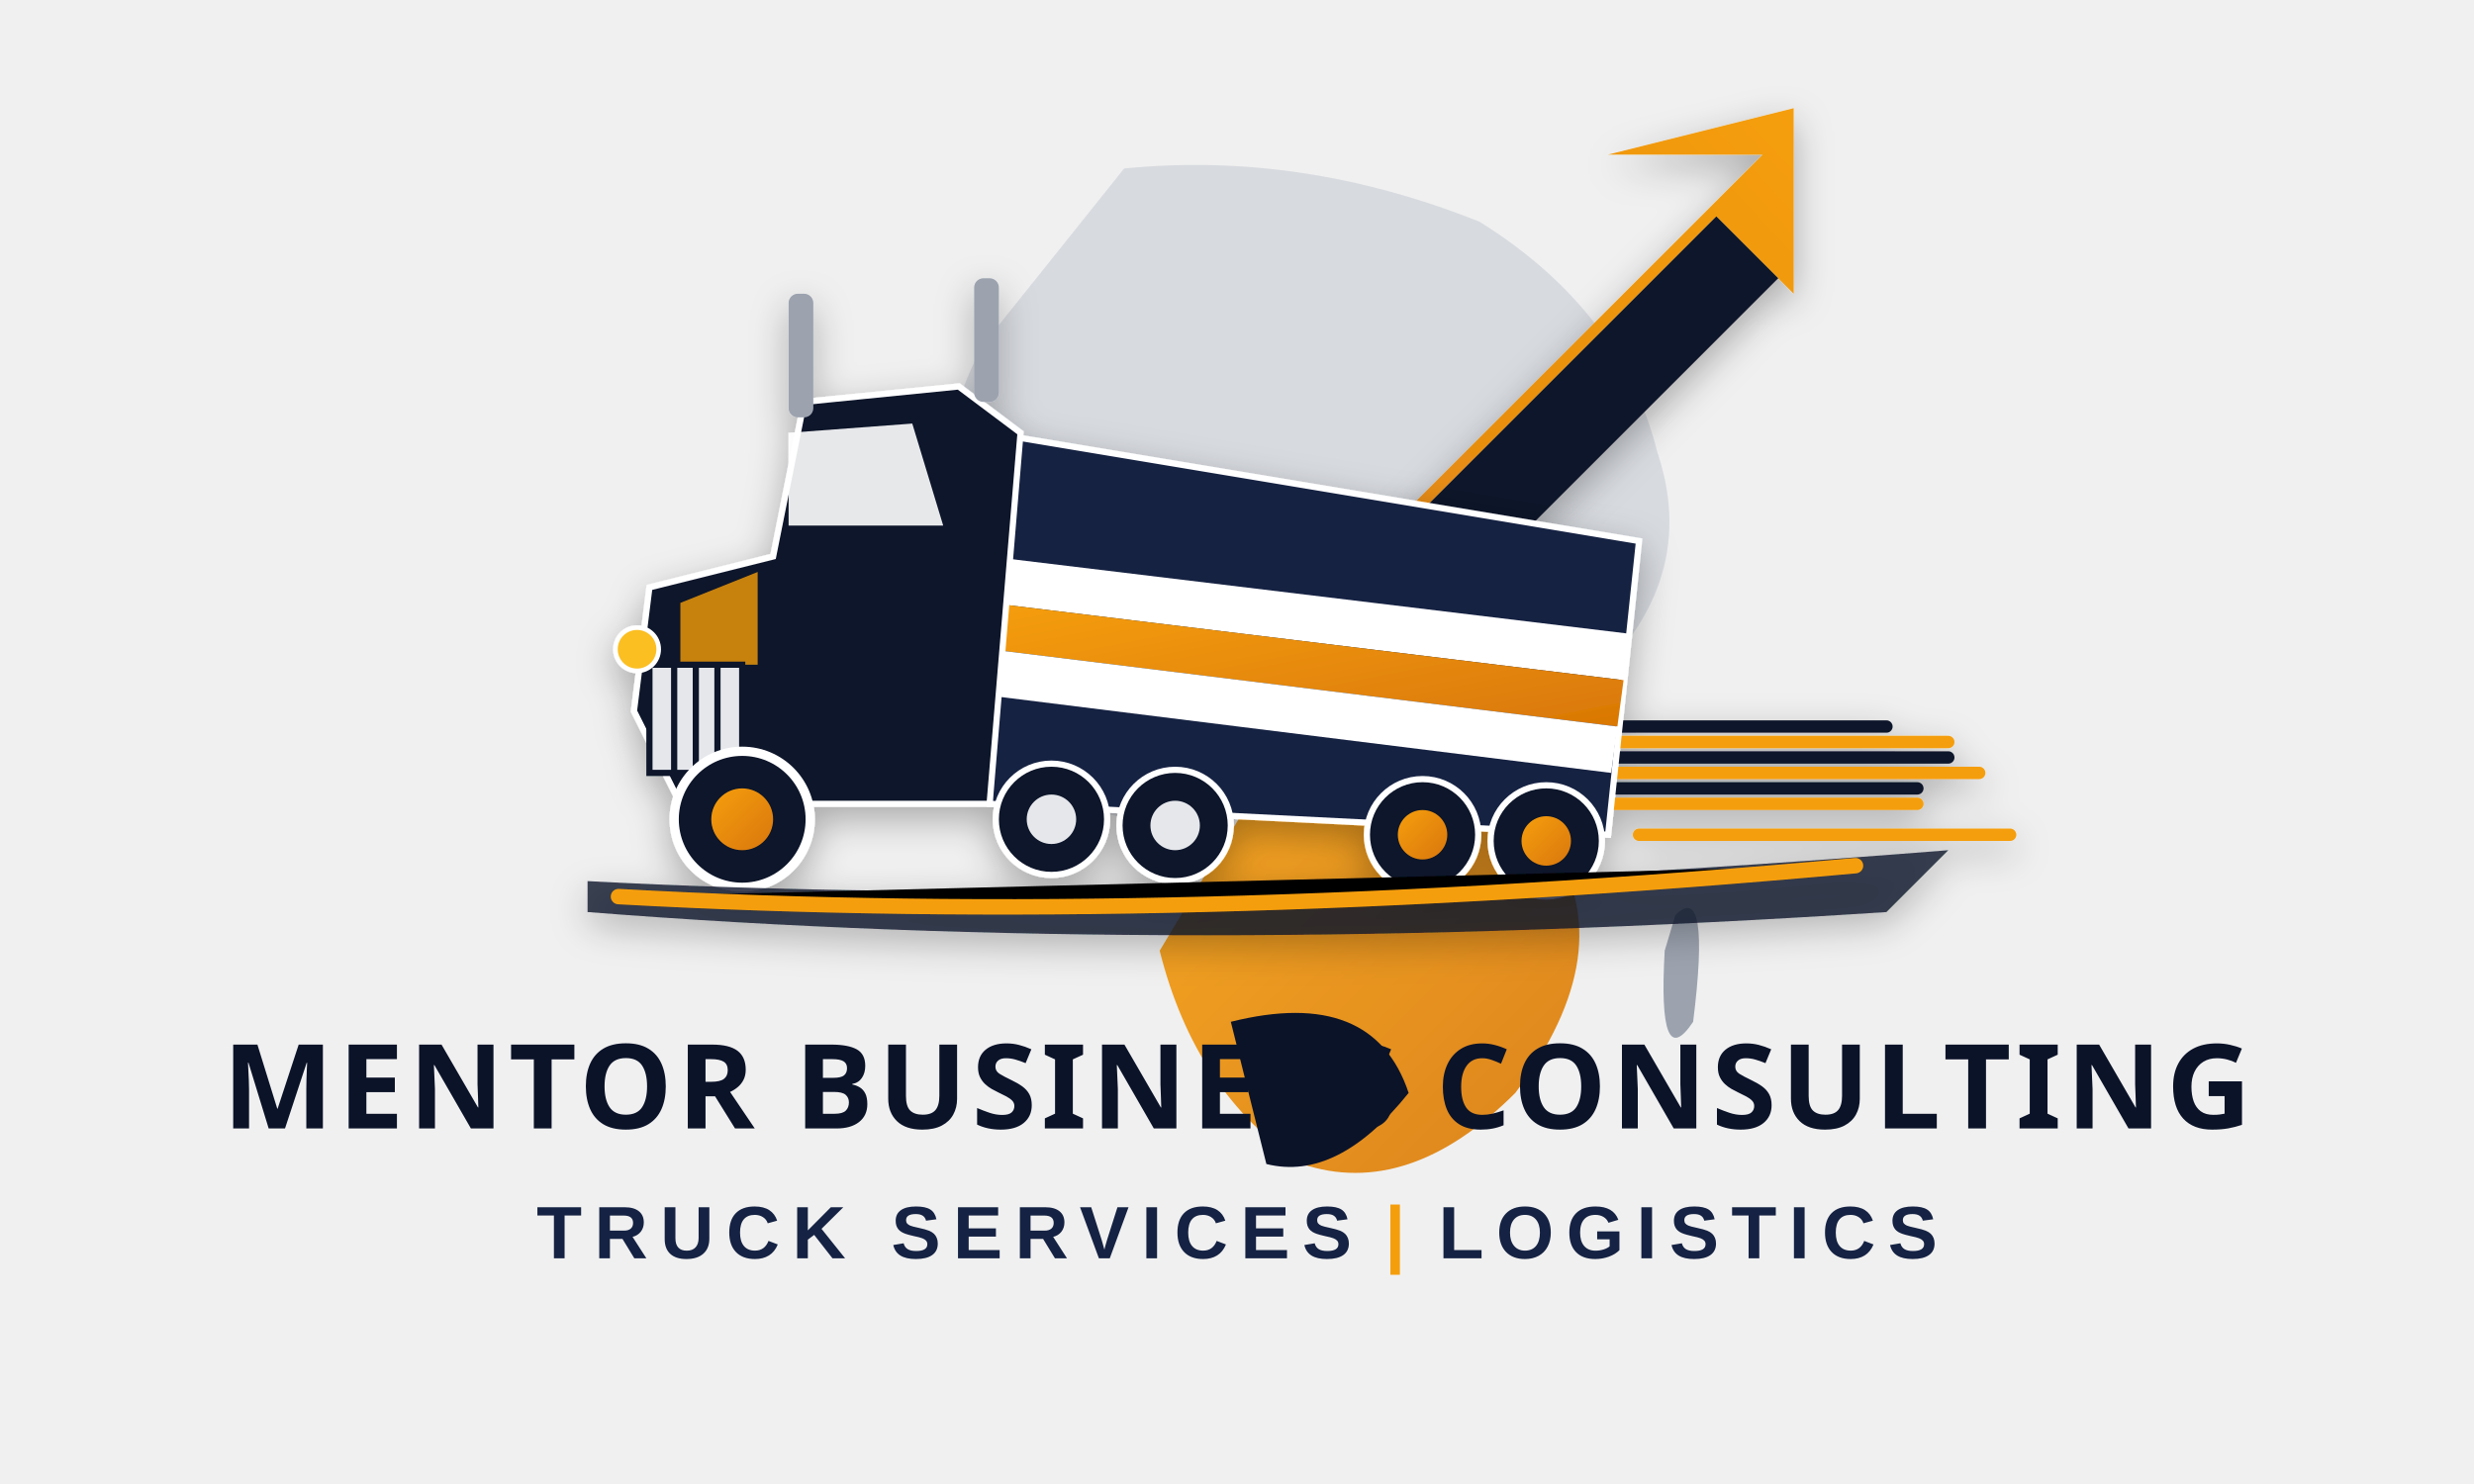
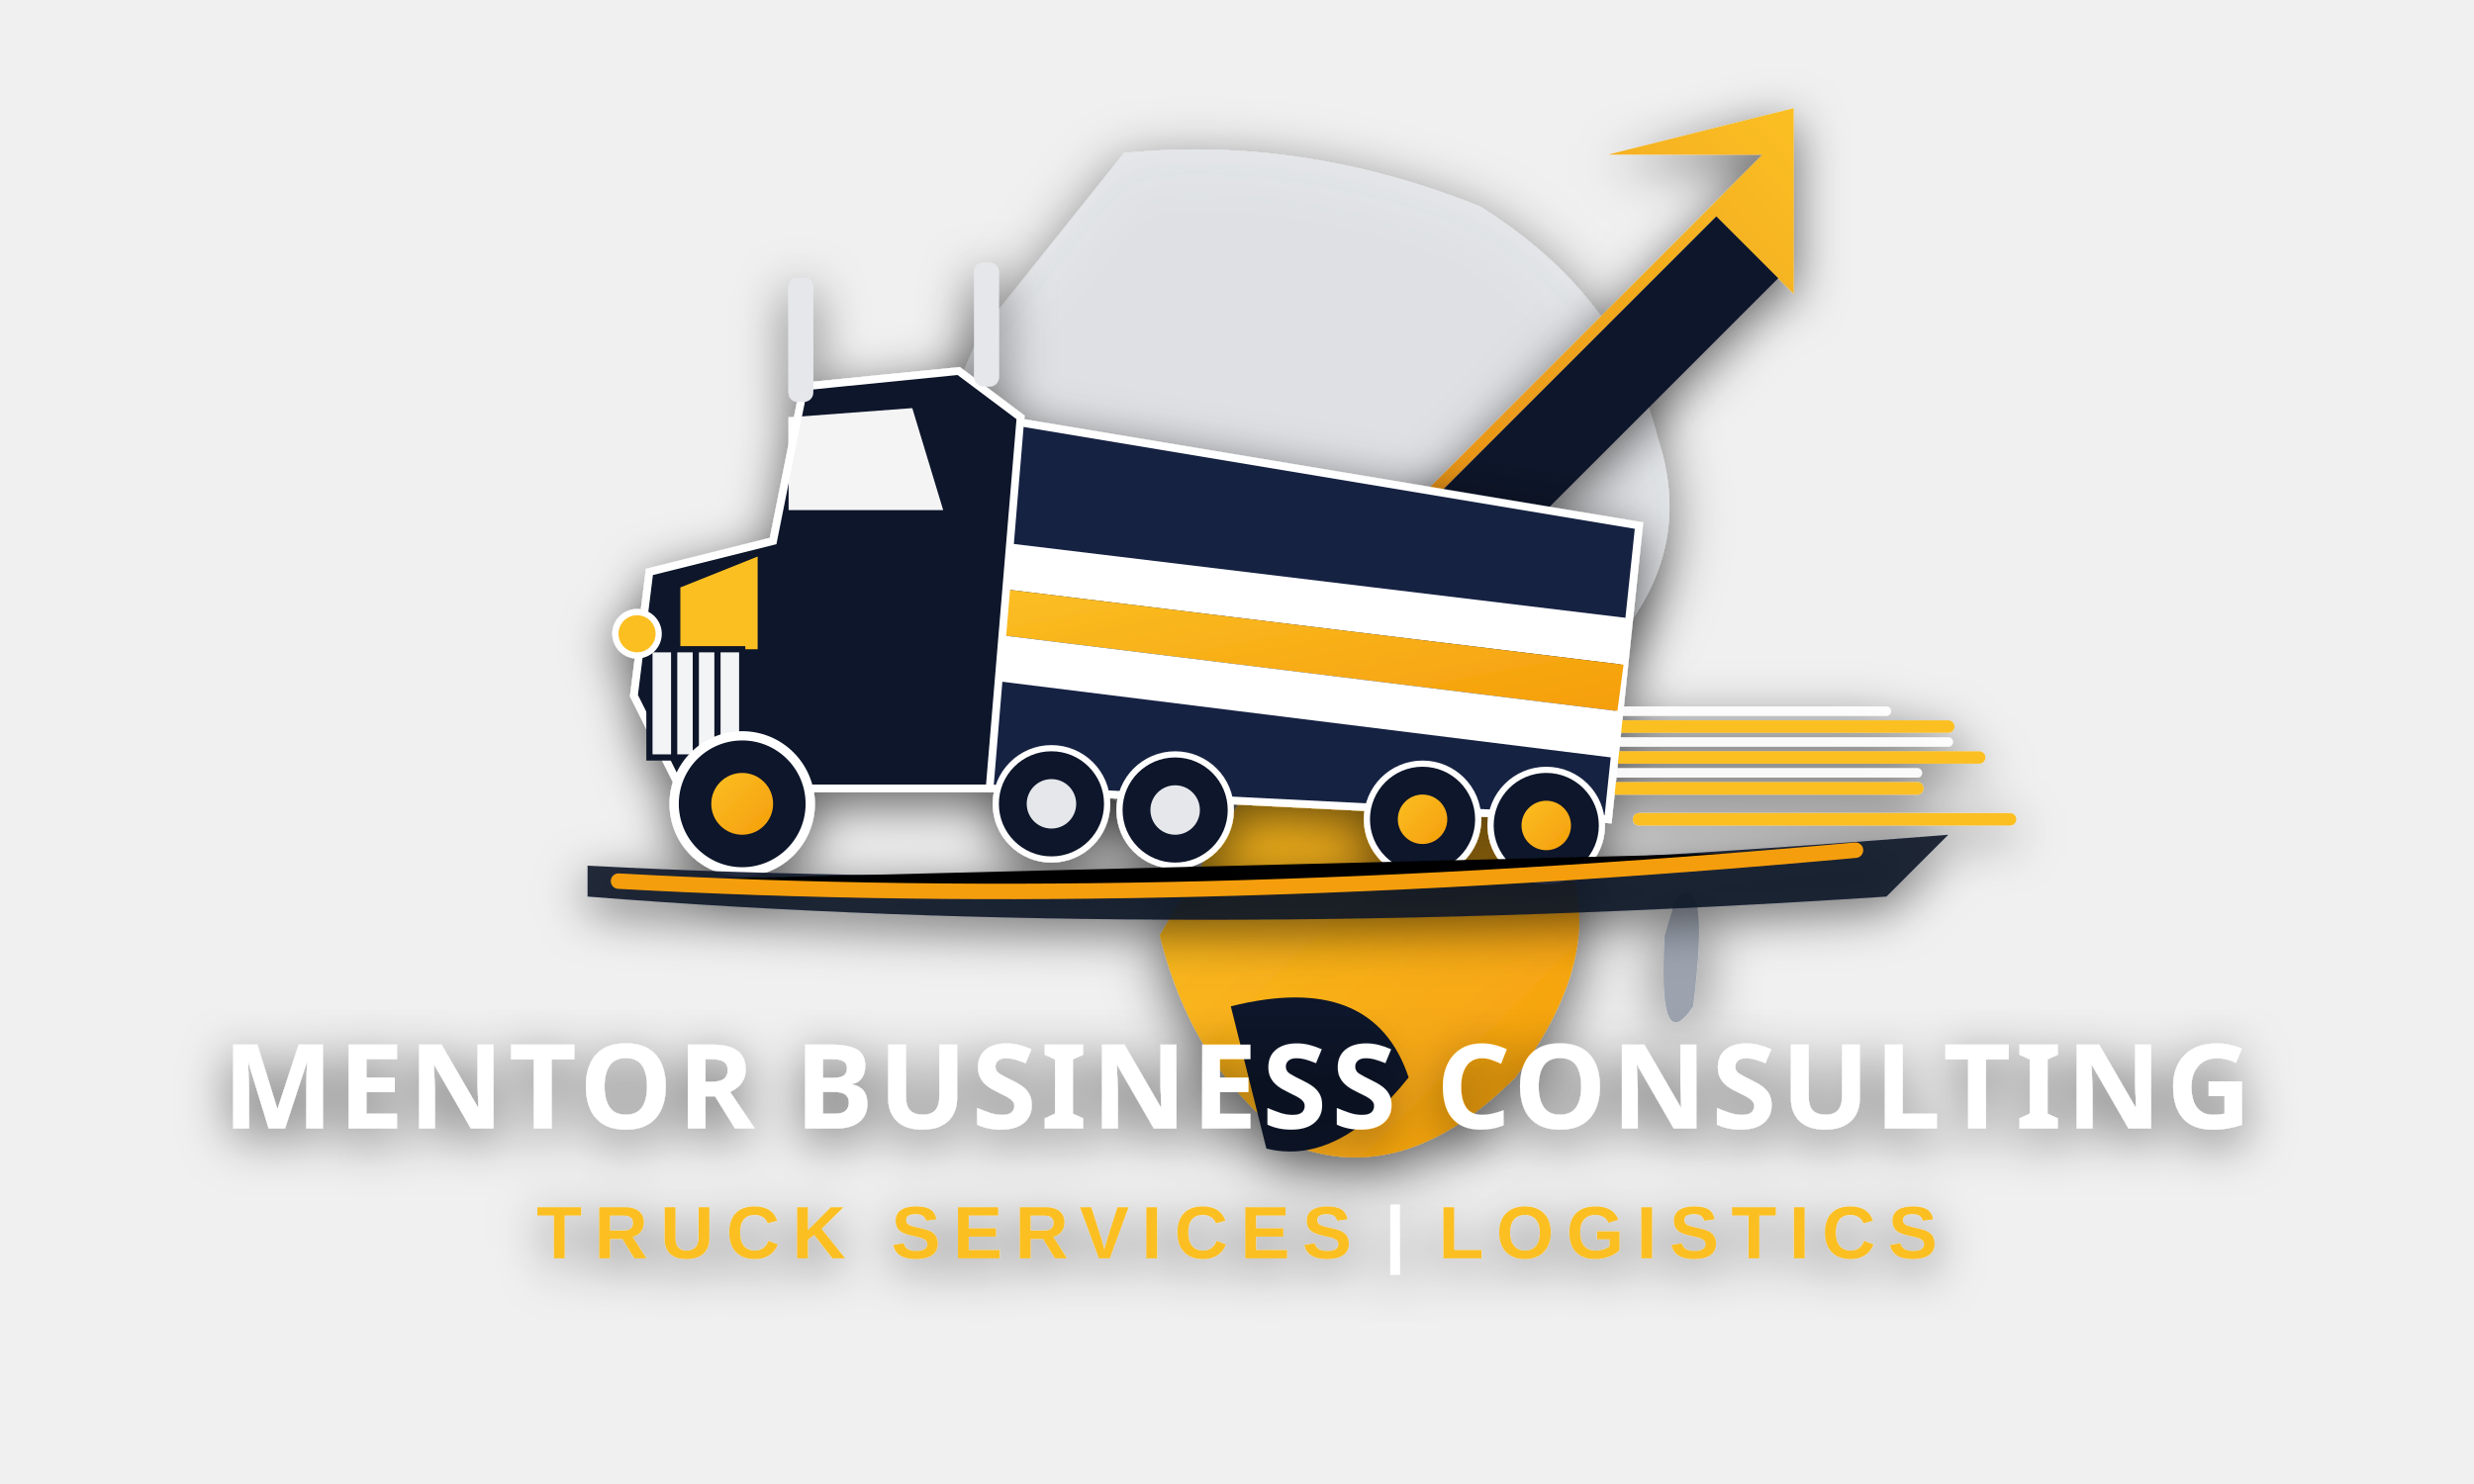
<svg xmlns="http://www.w3.org/2000/svg" viewBox="0 0 800 480" width="100%" height="100%">
  <defs>
    <linearGradient id="goldGrad" x1="0%" y1="0%" x2="100%" y2="100%">
-       <stop offset="0%" stop-color="#f59e0b" />
-       <stop offset="100%" stop-color="#d97706" />
-     </linearGradient>
-     <linearGradient id="navyGrad" x1="0%" y1="0%" x2="100%" y2="100%">
-       <stop offset="0%" stop-color="#152243" />
-       <stop offset="100%" stop-color="#0b1329" />
+       <stop offset="0%" stop-color="#fbbf24" />
+       <stop offset="100%" stop-color="#f59e0b" />
    </linearGradient>
    <linearGradient id="arrowGrad" x1="0%" y1="100%" x2="100%" y2="0%">
      <stop offset="0%" stop-color="#e28714" />
-       <stop offset="100%" stop-color="#f59e0b" />
+       <stop offset="100%" stop-color="#fbbf24" />
    </linearGradient>
-     <filter id="dropShadow" x="-10%" y="-10%" width="120%" height="120%">
-       <feDropShadow dx="0" dy="4" stdDeviation="6" flood-opacity="0.3" flood-color="#000" />
+     <filter id="glow" x="-20%" y="-20%" width="140%" height="140%">
+       <feDropShadow dx="0" dy="4" stdDeviation="8" flood-color="#000000" flood-opacity="0.6" />
    </filter>
  </defs>
-   <g id="africa-map" transform="translate(260, 20) scale(1.15)">
-     <path d="M 90,30 Q 140,25 190,45 Q 230,70 240,110 Q 250,140 230,165 Q 210,180 180,180 Q 150,180 130,200 Q 110,220 80,210 Q 50,200 40,160 Q 30,120 50,80 Z" fill="#d1d5db" opacity="0.8" />
-     <path d="M 130,200 Q 170,185 210,220 Q 230,250 200,290 Q 170,320 140,310 Q 110,290 100,250 Z" fill="url(#goldGrad)" opacity="0.9" />
+   <g id="africa-map" transform="translate(260, 15) scale(1.15)" filter="url(#glow)">
+     <path d="M 90,30 Q 140,25 190,45 Q 230,70 240,110 Q 250,140 230,165 Q 210,180 180,180 Q 150,180 130,200 Q 110,220 80,210 Q 50,200 40,160 Q 30,120 50,80 Z" fill="#e5e7eb" opacity="0.85" />
+     <path d="M 130,200 Q 170,185 210,220 Q 230,250 200,290 Q 170,320 140,310 Q 110,290 100,250 Z" fill="url(#goldGrad)" />
    <path d="M 120,270 Q 160,260 170,290 Q 150,315 130,310 Z" fill="#0b1329" />
    <path d="M 245,240 Q 255,230 250,270 Q 240,285 242,250 Z" fill="#9ca3af" />
  </g>
-   <g id="upward-arrow" filter="url(#dropShadow)">
-     <polygon points="460,200 580,40 540,40 575,40 575,75 550,75 580,40" fill="none" />
+   <g id="upward-arrow" filter="url(#glow)">
    <path d="M 450,170 L 570,50 L 520,50 L 580,35 L 580,95 L 555,70 L 435,190 Z" fill="url(#arrowGrad)" />
    <path d="M 435,190 L 555,70 L 575,90 L 455,210 Z" fill="#0b1329" />
  </g>
-   <g id="heavy-truck" transform="translate(180, 70)" filter="url(#dropShadow)">
-     <path d="M 330,170 L 450,170 M 340,180 L 460,180 M 320,190 L 440,190 M 350,200 L 470,200" stroke="#f59e0b" stroke-width="4" stroke-linecap="round" />
-     <path d="M 310,165 L 430,165 M 330,175 L 450,175 M 320,185 L 440,185" stroke="#0b1329" stroke-width="4" stroke-linecap="round" />
-     <path d="M 140,70 L 350,105 L 340,200 L 140,190 Z" fill="#152243" stroke="#ffffff" stroke-width="2" />
+   <g id="heavy-truck" transform="translate(180, 65)" filter="url(#glow)">
+     <path d="M 330,170 L 450,170 M 340,180 L 460,180 M 320,190 L 440,190 M 350,200 L 470,200" stroke="#fbbf24" stroke-width="4" stroke-linecap="round" />
+     <path d="M 310,165 L 430,165 M 330,175 L 450,175 M 320,185 L 440,185" stroke="#ffffff" stroke-width="3" stroke-linecap="round" opacity="0.9" />
+     <path d="M 140,70 L 350,105 L 340,200 L 140,190 Z" fill="#152243" stroke="#ffffff" stroke-width="2.5" />
    <path d="M 140,110 L 347,135 L 345,150 L 140,125 Z" fill="#ffffff" />
    <path d="M 140,125 L 345,150 L 343,165 L 140,140 Z" fill="url(#goldGrad)" />
    <path d="M 140,140 L 343,165 L 341,180 L 140,155 Z" fill="#ffffff" />
-     <path d="M 80,60 L 130,55 L 150,70 L 140,190 L 40,190 L 25,160 L 30,120 L 70,110 Z" fill="#0b1329" stroke="#ffffff" stroke-width="2" />
-     <rect x="75" y="25" width="8" height="40" rx="3" fill="#9ca3af" />
-     <rect x="135" y="20" width="8" height="40" rx="3" fill="#9ca3af" />
-     <path d="M 75,70 L 115,67 L 125,100 L 75,100 Z" fill="#ffffff" opacity="0.9" />
-     <path d="M 40,125 L 65,115 L 65,145 L 40,145 Z" fill="#f59e0b" opacity="0.8" />
-     <rect x="30" y="145" width="30" height="35" fill="#e5e7eb" stroke="#0b1329" stroke-width="2" />
+     <path d="M 80,60 L 130,55 L 150,70 L 140,190 L 40,190 L 25,160 L 30,120 L 70,110 Z" fill="#0b1329" stroke="#ffffff" stroke-width="2.5" />
+     <rect x="75" y="25" width="8" height="40" rx="3" fill="#e5e7eb" />
+     <rect x="135" y="20" width="8" height="40" rx="3" fill="#e5e7eb" />
+     <path d="M 75,70 L 115,67 L 125,100 L 75,100 Z" fill="#ffffff" opacity="0.95" />
+     <path d="M 40,125 L 65,115 L 65,145 L 40,145 Z" fill="#fbbf24" />
+     <rect x="30" y="145" width="30" height="35" fill="#f3f4f6" stroke="#0b1329" stroke-width="2" />
    <line x1="38" y1="145" x2="38" y2="180" stroke="#0b1329" stroke-width="2" />
    <line x1="45" y1="145" x2="45" y2="180" stroke="#0b1329" stroke-width="2" />
    <line x1="52" y1="145" x2="52" y2="180" stroke="#0b1329" stroke-width="2" />
-     <circle cx="26" cy="140" r="7" fill="#fbbf24" stroke="#ffffff" stroke-width="1.5" />
+     <circle cx="26" cy="140" r="7" fill="#fbbf24" stroke="#ffffff" stroke-width="2" />
    <circle cx="68" cy="182" r="5" fill="#fbbf24" opacity="0.9" />
    <circle cx="60" cy="195" r="22" fill="#0b1329" stroke="#ffffff" stroke-width="3" />
    <circle cx="60" cy="195" r="10" fill="url(#goldGrad)" />
    <circle cx="160" cy="195" r="18" fill="#0b1329" stroke="#ffffff" stroke-width="2" />
    <circle cx="160" cy="195" r="8" fill="#e5e7eb" />
    <circle cx="200" cy="197" r="18" fill="#0b1329" stroke="#ffffff" stroke-width="2" />
    <circle cx="200" cy="197" r="8" fill="#e5e7eb" />
    <circle cx="280" cy="200" r="18" fill="#0b1329" stroke="#ffffff" stroke-width="2" />
    <circle cx="280" cy="200" r="8" fill="url(#goldGrad)" />
    <circle cx="320" cy="202" r="18" fill="#0b1329" stroke="#ffffff" stroke-width="2" />
    <circle cx="320" cy="202" r="8" fill="url(#goldGrad)" />
-     <path d="M 10,215 Q 200,225 450,205 L 430,225 Q 200,240 10,225 Z" fill="#0b1329" opacity="0.8" />
+     <path d="M 10,215 Q 200,225 450,205 L 430,225 Q 200,240 10,225 Z" fill="#0b1329" opacity="0.9" />
    <path d="M 20,220 Q 200,230 420,210" stroke="#f59e0b" stroke-width="5" stroke-linecap="round" />
  </g>
-   <g id="company-text" transform="translate(400, 365)" text-anchor="middle">
-     <text x="0" y="0" font-family="'Plus Jakarta Sans', 'Arial Black', Impact, sans-serif" font-weight="900" font-size="38" fill="#0b1329" letter-spacing="1.5">
+   <g id="company-text" transform="translate(400, 365)" text-anchor="middle" filter="url(#glow)">
+     <text x="0" y="0" font-family="'Plus Jakarta Sans', 'Arial Black', sans-serif" font-weight="900" font-size="38" fill="#ffffff" letter-spacing="1.5">
      MENTOR BUSINESS CONSULTING
    </text>
-     <text x="0" y="42" font-family="'Plus Jakarta Sans', Arial, sans-serif" font-weight="800" font-size="24" fill="#152243" letter-spacing="4">
-       TRUCK SERVICES <tspan fill="#f59e0b">|</tspan> LOGISTICS
+     <text x="0" y="42" font-family="'Plus Jakarta Sans', Arial, sans-serif" font-weight="800" font-size="24" fill="#fbbf24" letter-spacing="4">
+       TRUCK SERVICES <tspan fill="#ffffff">|</tspan> LOGISTICS
    </text>
  </g>
</svg>
